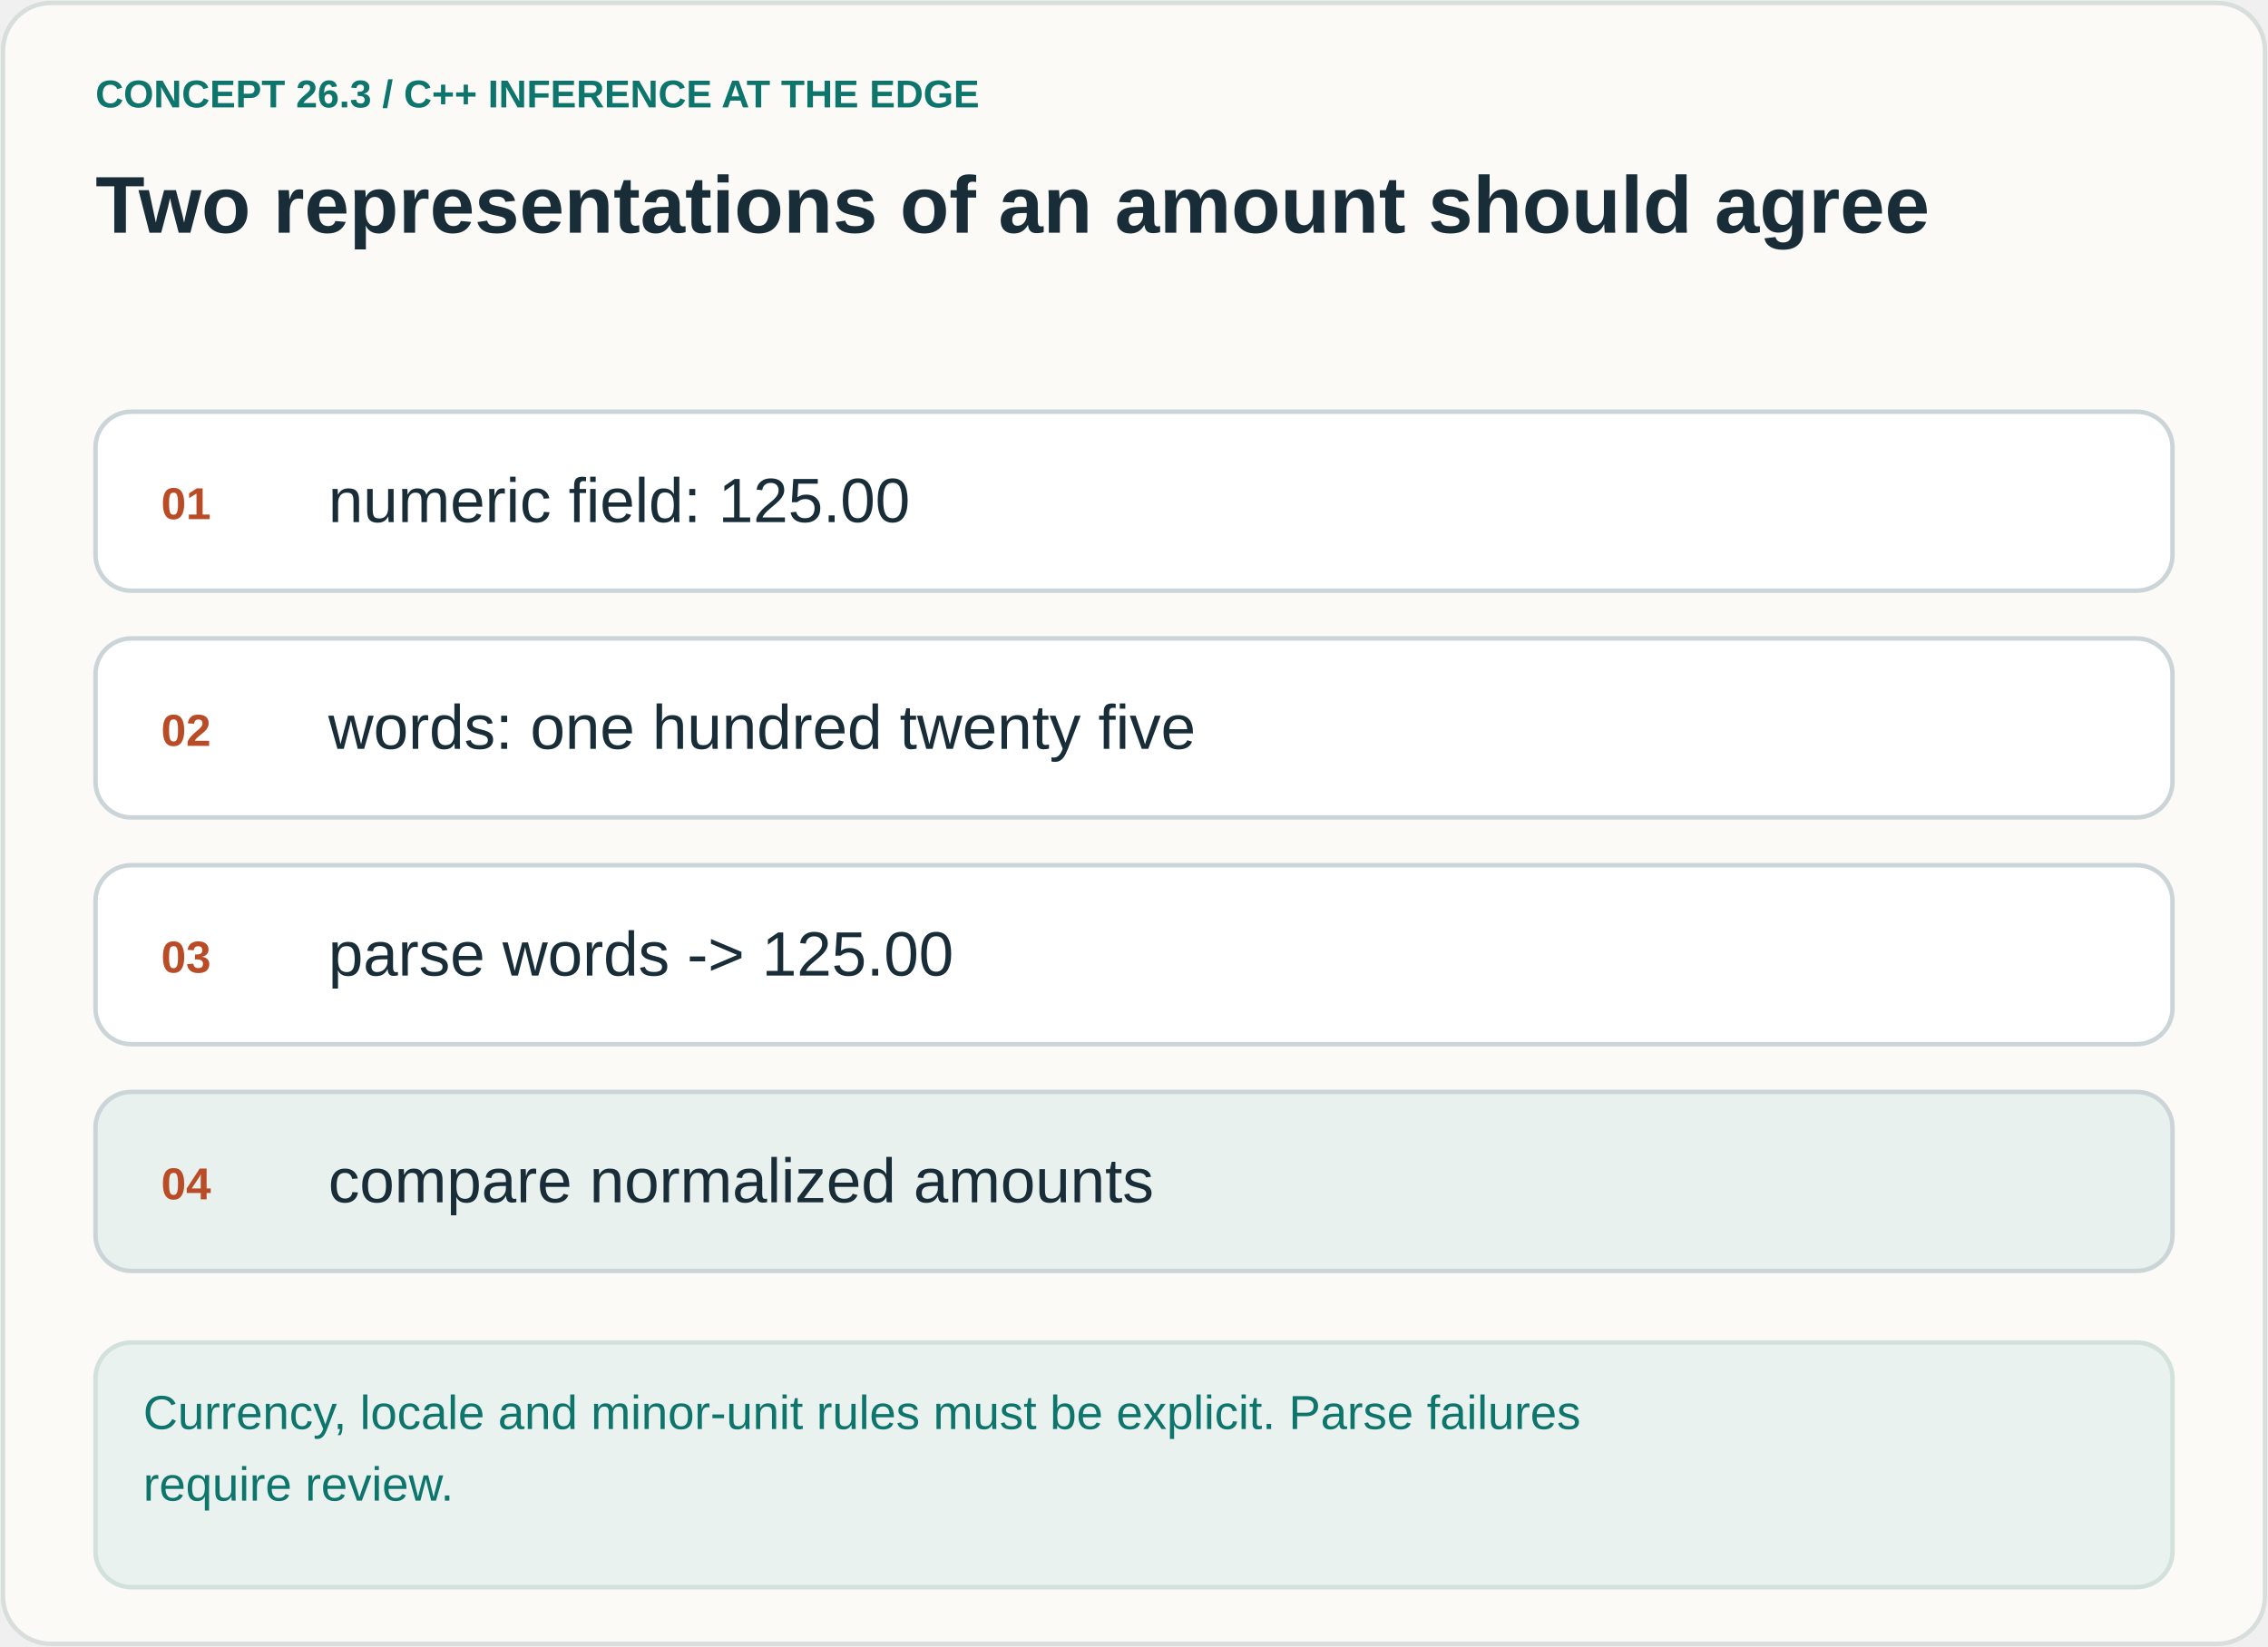
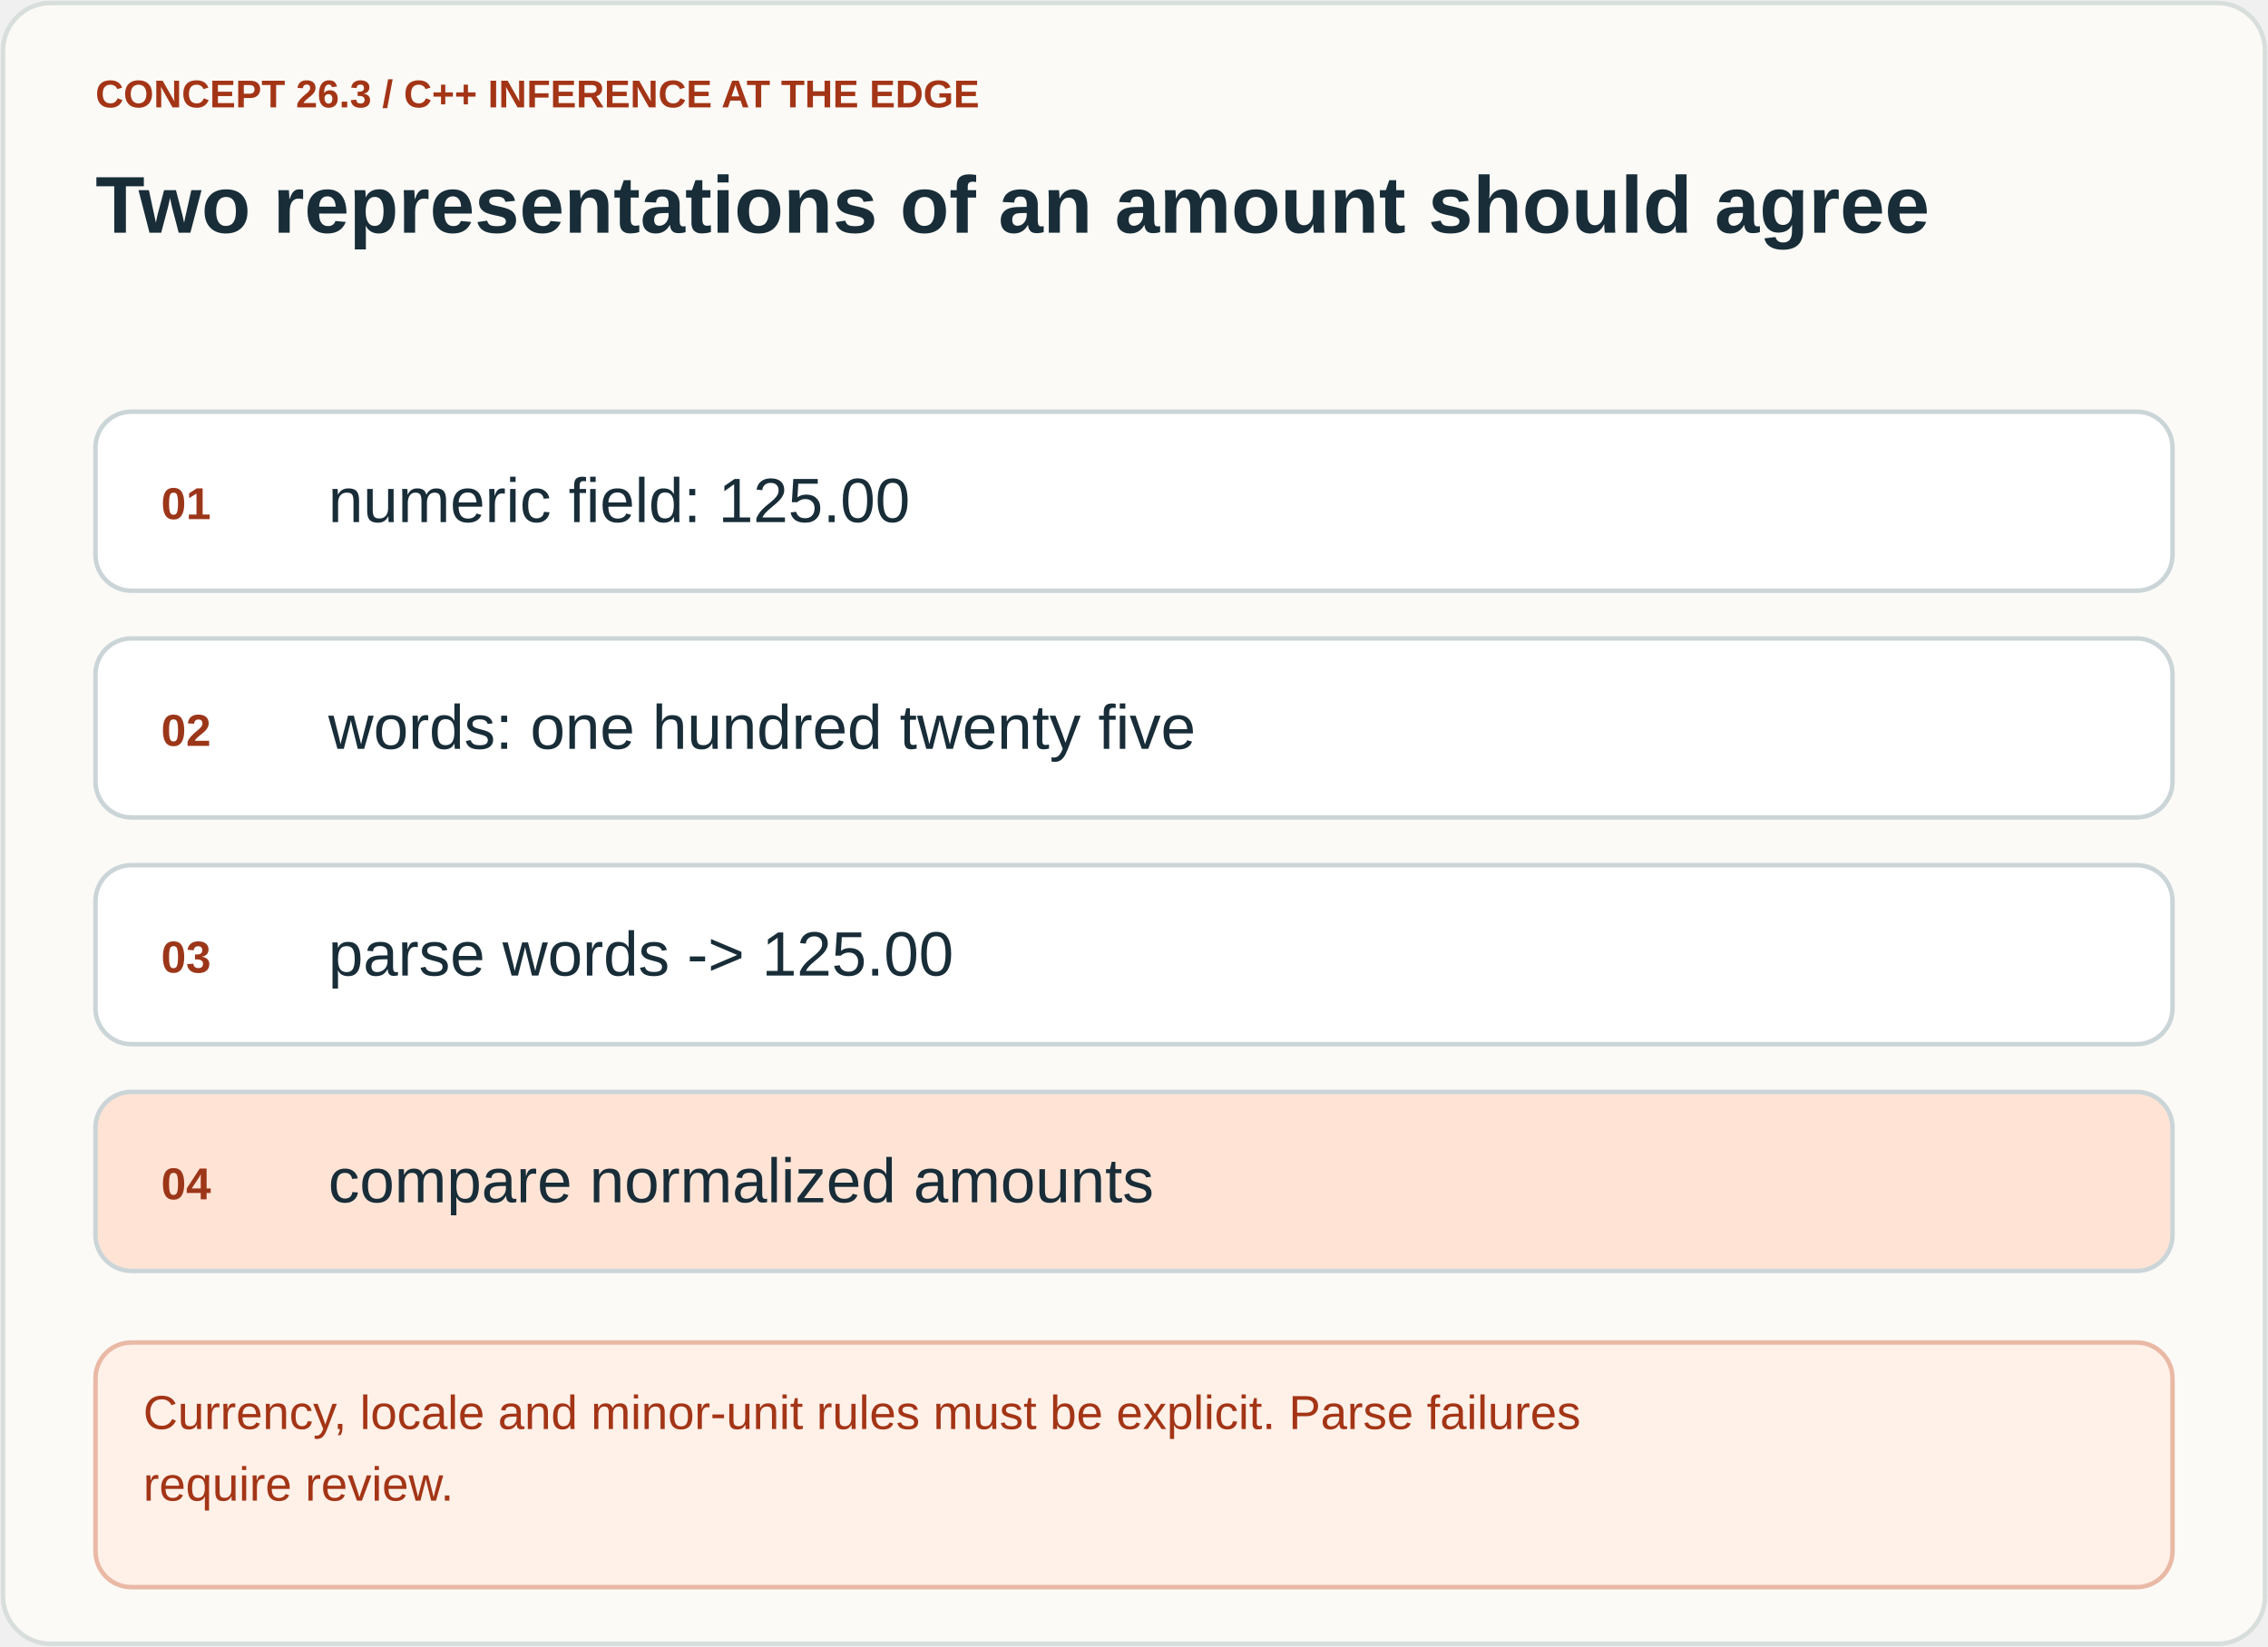
<svg xmlns="http://www.w3.org/2000/svg" width="760" height="552" viewBox="0 0 760 552" role="img" aria-labelledby="title desc">
  <defs>
    <marker id="arrow" viewBox="0 0 10 10" refX="9" refY="5" markerWidth="6" markerHeight="6" orient="auto-start-reverse">
      <path d="M0 0 L10 5 L0 10 Z" fill="#738993" />
    </marker>
  </defs>
  <g font-family="Arial, Helvetica, sans-serif">
    <rect x="1" y="1" width="758" height="550" rx="16" fill="#fbfaf7" stroke="#d8dedb" stroke-width="1.5" />
-     <text x="32" y="36" font-size="13" fill="#0e756d" font-weight="700" text-anchor="start">CONCEPT 26.3  /  C++ INFERENCE AT THE EDGE</text>
+     <text x="32" y="36" font-size="13" fill="#a33516" font-weight="700" text-anchor="start">CONCEPT 26.3  /  C++ INFERENCE AT THE EDGE</text>
    <text x="32" y="78" font-size="27" fill="#182d38" font-weight="600" text-anchor="start">Two representations of an amount should agree</text>
    <rect x="32" y="138" width="696" height="60" rx="12" fill="#fff" stroke="#cbd5d8" stroke-width="1.5" />
-     <text x="54" y="174" font-size="15" fill="#b94c27" font-weight="700" text-anchor="start">01</text>
+     <text x="54" y="174" font-size="15" fill="#9c3619" font-weight="700" text-anchor="start">01</text>
    <text x="110" y="175" font-size="21" fill="#182d38" font-weight="400" text-anchor="start">numeric field: 125.00</text>
    <rect x="32" y="214" width="696" height="60" rx="12" fill="#fff" stroke="#cbd5d8" stroke-width="1.5" />
-     <text x="54" y="250" font-size="15" fill="#b94c27" font-weight="700" text-anchor="start">02</text>
+     <text x="54" y="250" font-size="15" fill="#9c3619" font-weight="700" text-anchor="start">02</text>
    <text x="110" y="251" font-size="21" fill="#182d38" font-weight="400" text-anchor="start">words: one hundred twenty five</text>
    <rect x="32" y="290" width="696" height="60" rx="12" fill="#fff" stroke="#cbd5d8" stroke-width="1.5" />
-     <text x="54" y="326" font-size="15" fill="#b94c27" font-weight="700" text-anchor="start">03</text>
+     <text x="54" y="326" font-size="15" fill="#9c3619" font-weight="700" text-anchor="start">03</text>
    <text x="110" y="327" font-size="21" fill="#182d38" font-weight="400" text-anchor="start">parse words -&gt; 125.00</text>
-     <rect x="32" y="366" width="696" height="60" rx="12" fill="#e8f1ed" stroke="#cbd5d8" stroke-width="1.5" />
-     <text x="54" y="402" font-size="15" fill="#b94c27" font-weight="700" text-anchor="start">04</text>
+     <rect x="32" y="366" width="696" height="60" rx="12" fill="#ffe4d6" stroke="#cbd5d8" stroke-width="1.5" />
+     <text x="54" y="402" font-size="15" fill="#9c3619" font-weight="700" text-anchor="start">04</text>
    <text x="110" y="403" font-size="21" fill="#182d38" font-weight="400" text-anchor="start">compare normalized amounts</text>
-     <rect x="32" y="450" width="696" height="82" rx="12" fill="#eaf2ef" stroke="#d2e1db" stroke-width="1.5" />
-     <text x="48" y="479" font-size="16" fill="#0e756d" font-weight="400" text-anchor="start">Currency, locale and minor-unit rules must be explicit. Parse failures</text>
-     <text x="48" y="503" font-size="16" fill="#0e756d" font-weight="400" text-anchor="start">require review.</text>
+     <rect x="32" y="450" width="696" height="82" rx="12" fill="#fff0e8" stroke="#e9b9a5" stroke-width="1.5" />
+     <text x="48" y="479" font-size="16" fill="#a33516" font-weight="400" text-anchor="start">Currency, locale and minor-unit rules must be explicit. Parse failures</text>
+     <text x="48" y="503" font-size="16" fill="#a33516" font-weight="400" text-anchor="start">require review.</text>
  </g>
</svg>
